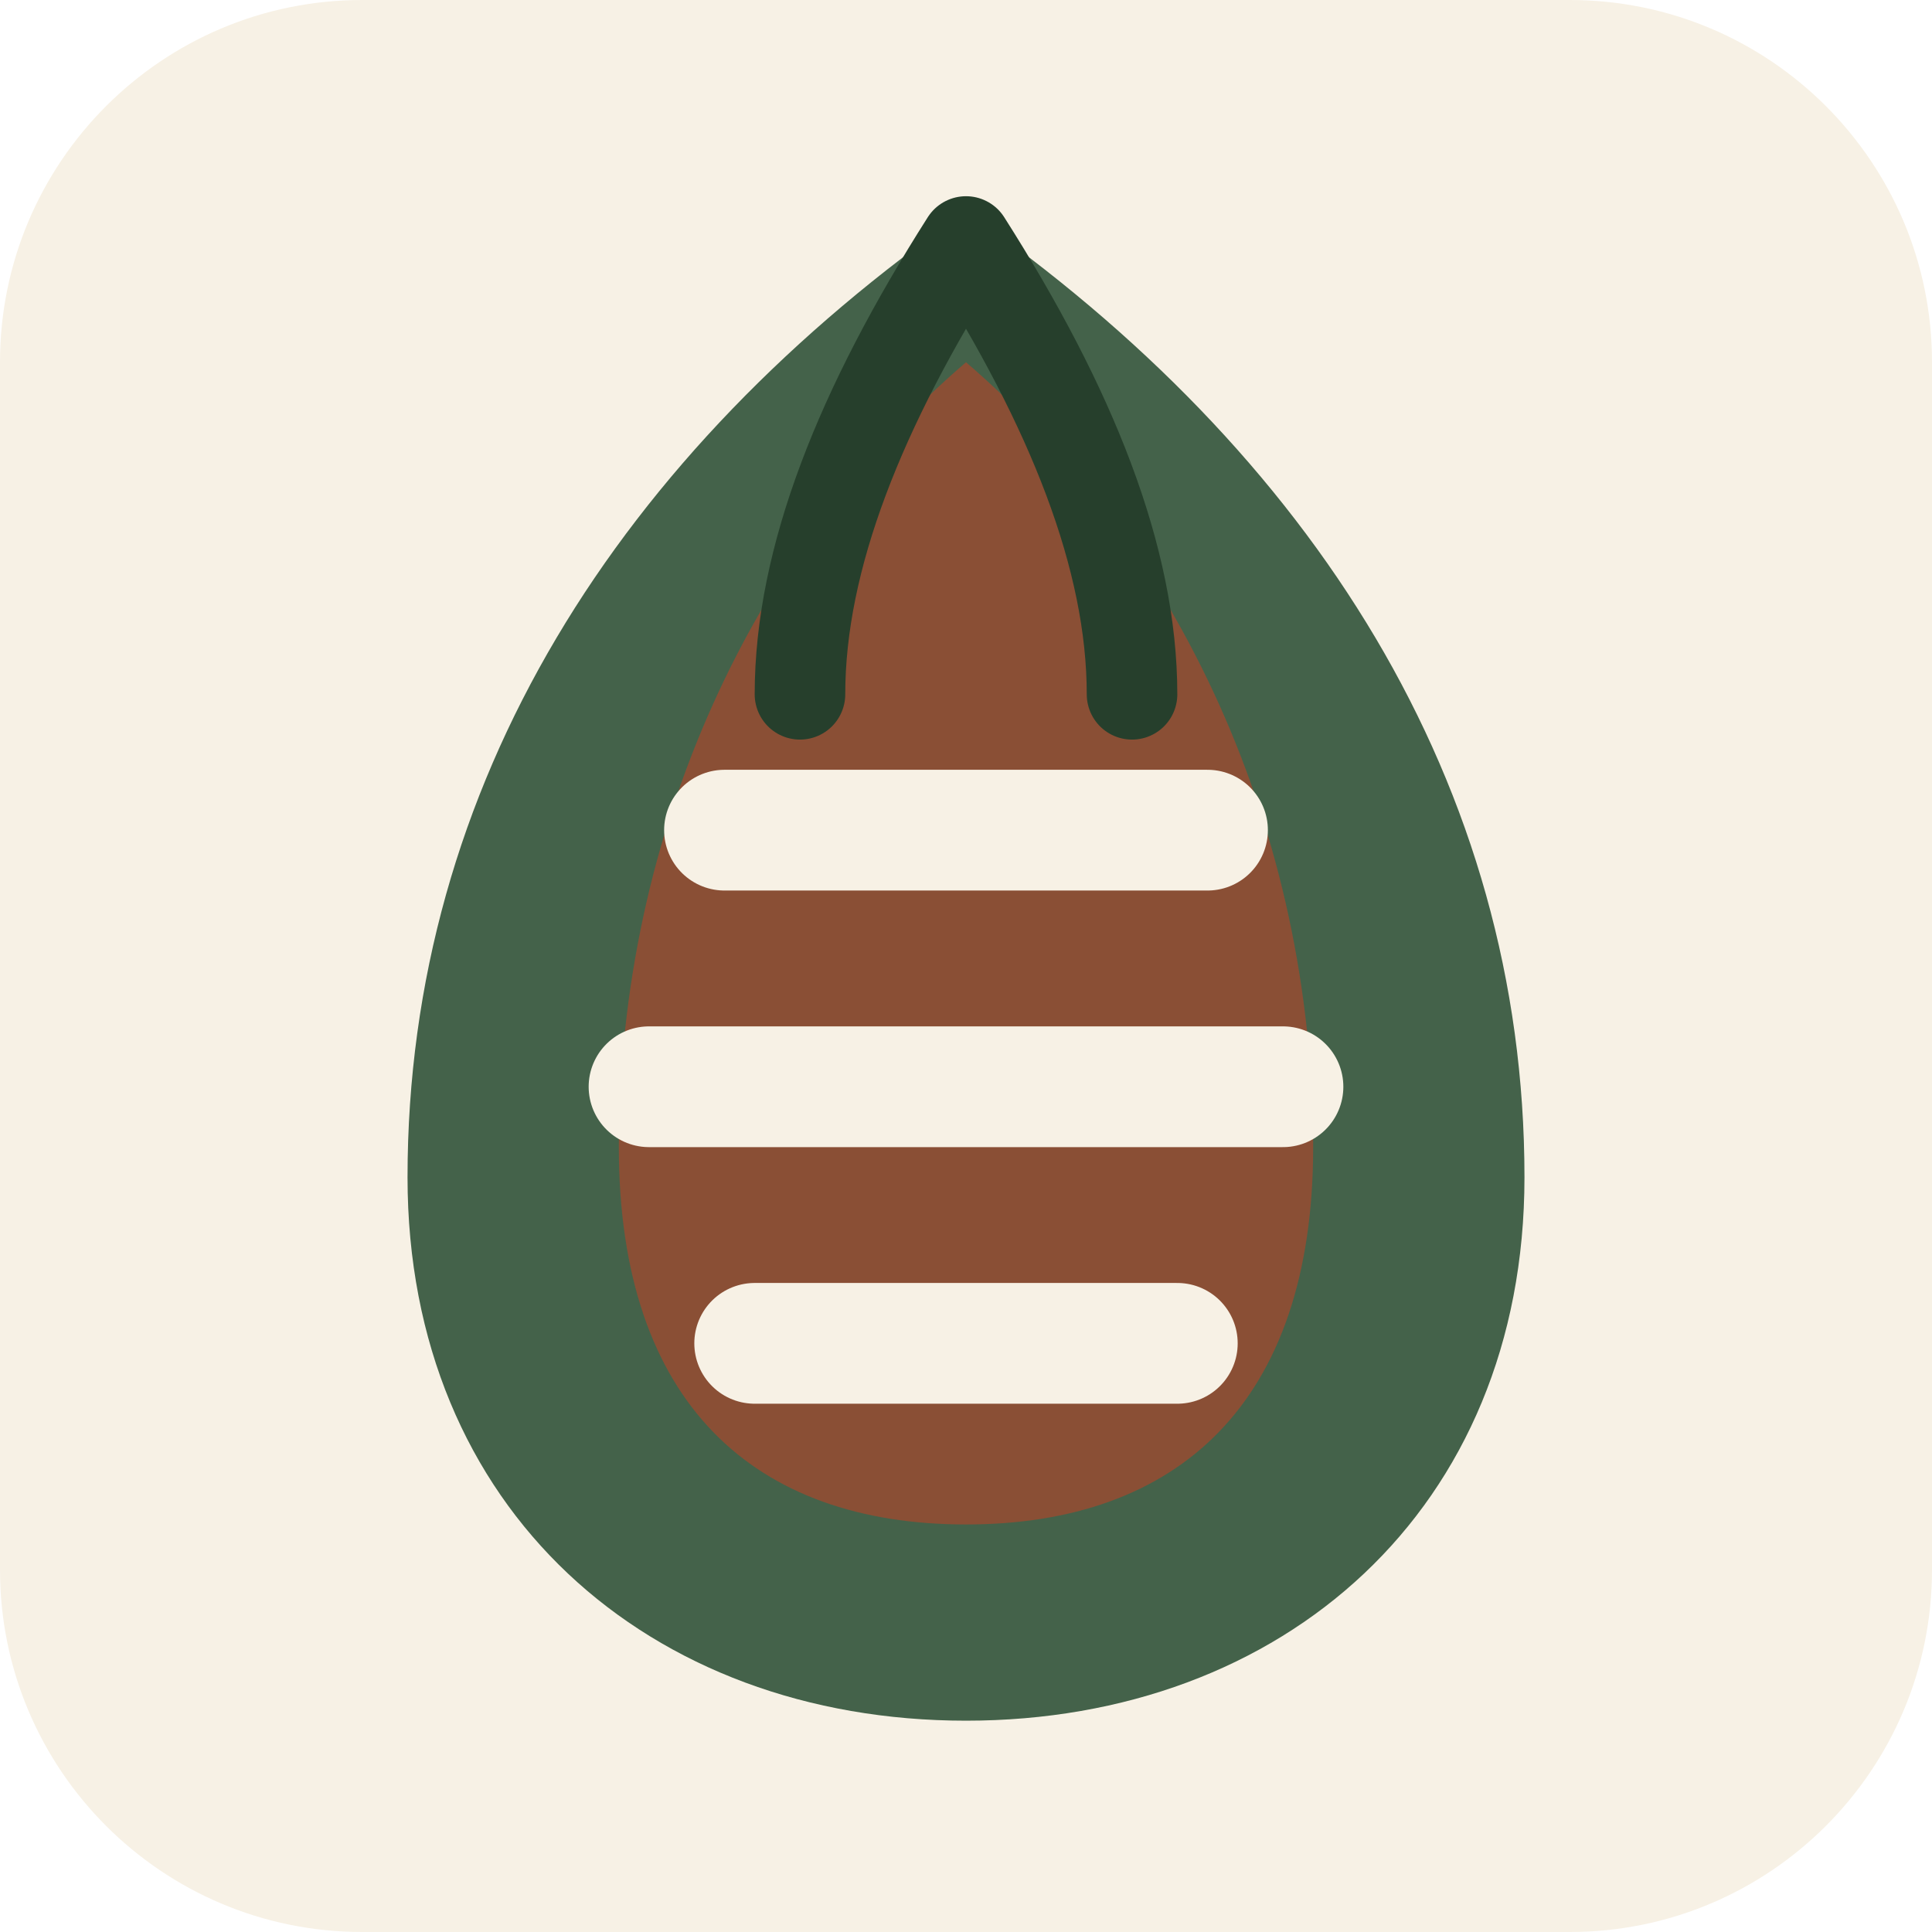
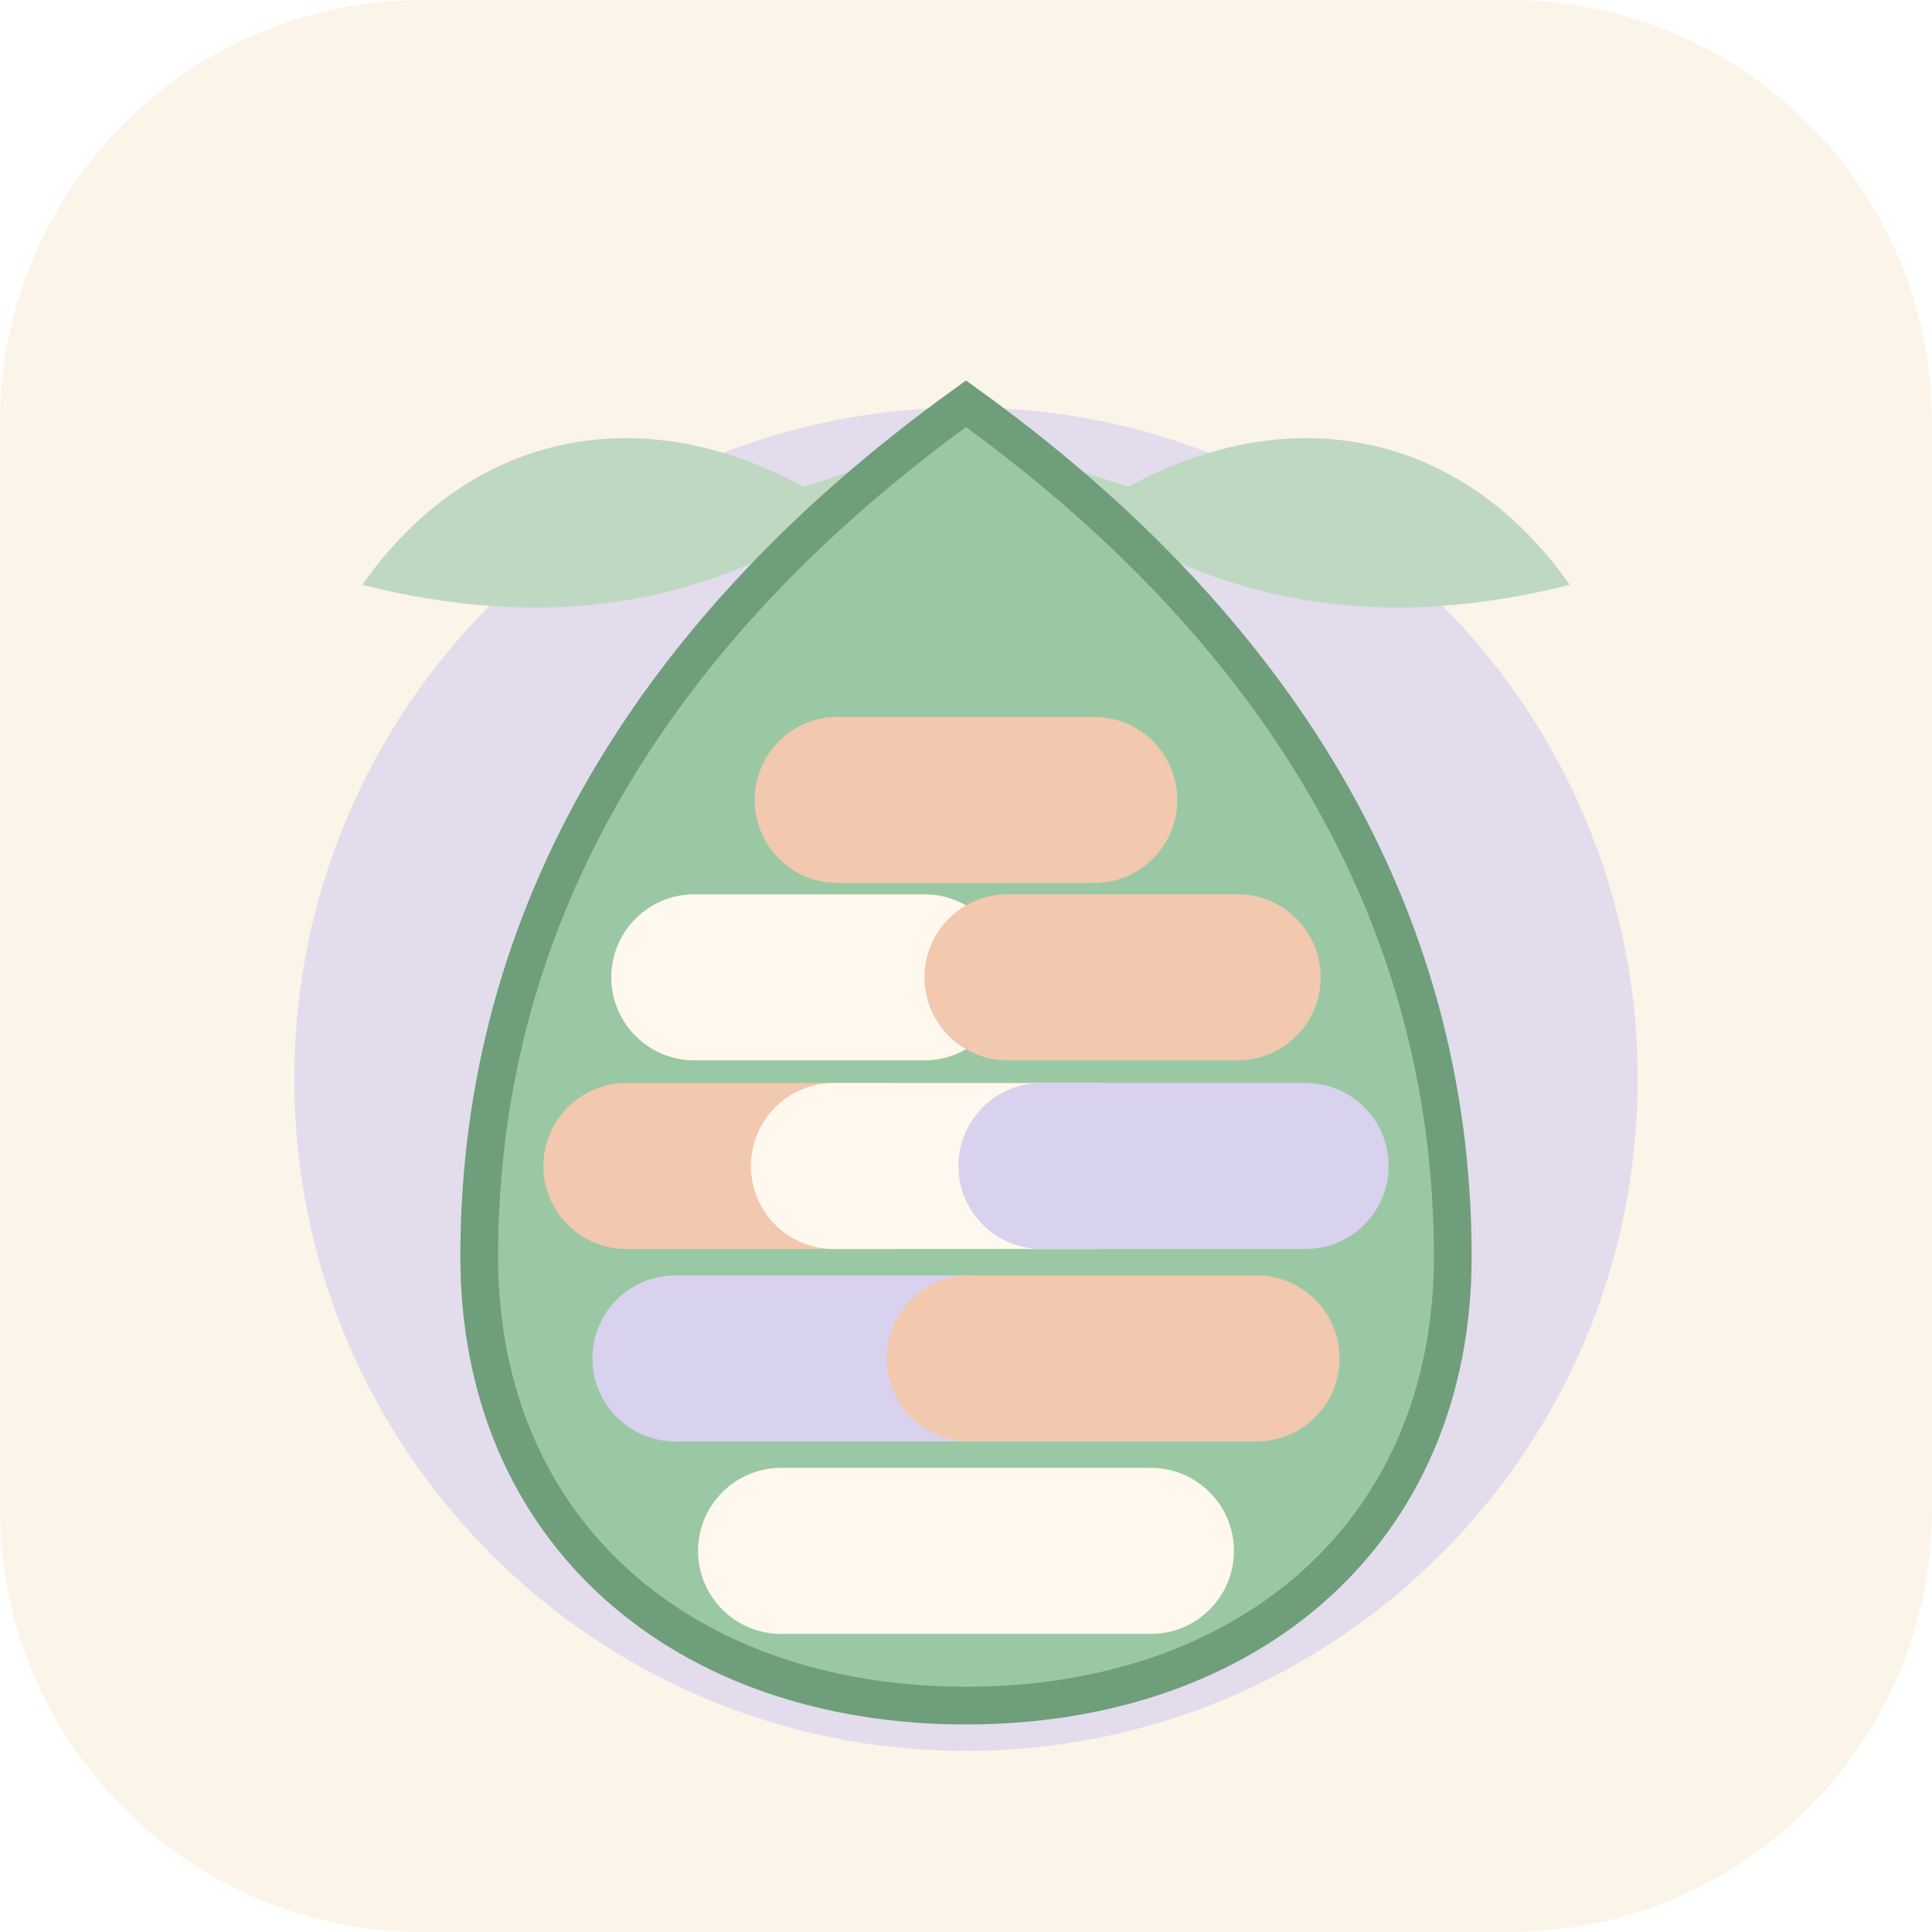
- <svg xmlns="http://www.w3.org/2000/svg" viewBox="0 0 128 128" role="img" aria-label="Kotten ikon">
-   <rect width="128" height="128" rx="24" fill="#F7F1E5" />
-   <path d="M64 14c23 16 37 38 37 64 0 22-16 36-37 36S27 100 27 78c0-26 14-48 37-64Z" fill="#44624A" />
-   <path d="M64 24c14 12 23 31 23 52 0 17-9 25-23 25s-23-8-23-25c0-21 9-40 23-52Z" fill="#8A4F35" />
-   <path d="M48 55h32M43 72h42M50 89h28" stroke="#F7F1E5" stroke-width="8" stroke-linecap="round" />
-   <path d="M64 16c-7 11-11 21-11 30M64 16c7 11 11 21 11 30" stroke="#263F2C" stroke-width="6" stroke-linecap="round" />
+ <svg xmlns="http://www.w3.org/2000/svg" width="128" height="128" viewBox="0 0 512 512" role="img" aria-label="Kotten ikon">
+   <rect width="512" height="512" rx="112" fill="#FBF4E8" />
+   <circle cx="256" cy="286" r="178" fill="#D8D2EE" opacity=".72" />
+   <path d="M213 129c-44-24-89-14-117 26 48 12 89 6 126-18l34-22-43 14Z" fill="#BFD8C2" />
+   <path d="M299 129c44-24 89-14 117 26-48 12-89 6-126-18l-34-22 43 14Z" fill="#BFD8C2" />
+   <path d="M256 107c82 59 129 135 129 226 0 73-54 119-129 119s-129-46-129-119c0-91 47-167 129-226Z" fill="#9BC8A4" />
+   <path d="M256 107c82 59 129 135 129 226 0 73-54 119-129 119s-129-46-129-119c0-91 47-167 129-226Z" fill="none" stroke="#6F9E7B" stroke-width="10" />
+   <path d="M222 190h68a22 22 0 0 1 0 44h-68a22 22 0 0 1 0-44Z" fill="#F2C8AE" />
+   <path d="M184 237h61a22 22 0 0 1 0 44h-61a22 22 0 0 1 0-44Z" fill="#FFF8EE" />
+   <path d="M267 237h61a22 22 0 0 1 0 44h-61a22 22 0 0 1 0-44Z" fill="#F2C8AE" />
+   <path d="M166 287h70a22 22 0 0 1 0 44h-70a22 22 0 0 1 0-44Z" fill="#F2C8AE" />
+   <path d="M221 287h70a22 22 0 0 1 0 44h-70a22 22 0 0 1 0-44Z" fill="#FFF8EE" />
+   <path d="M276 287h70a22 22 0 0 1 0 44h-70a22 22 0 0 1 0-44Z" fill="#D8D2EE" />
+   <path d="M179 338h76a22 22 0 0 1 0 44h-76a22 22 0 0 1 0-44Z" fill="#D8D2EE" />
+   <path d="M257 338h76a22 22 0 0 1 0 44h-76a22 22 0 0 1 0-44Z" fill="#F2C8AE" />
+   <path d="M207 389h98a22 22 0 0 1 0 44h-98a22 22 0 0 1 0-44Z" fill="#FFF8EE" />
</svg>
